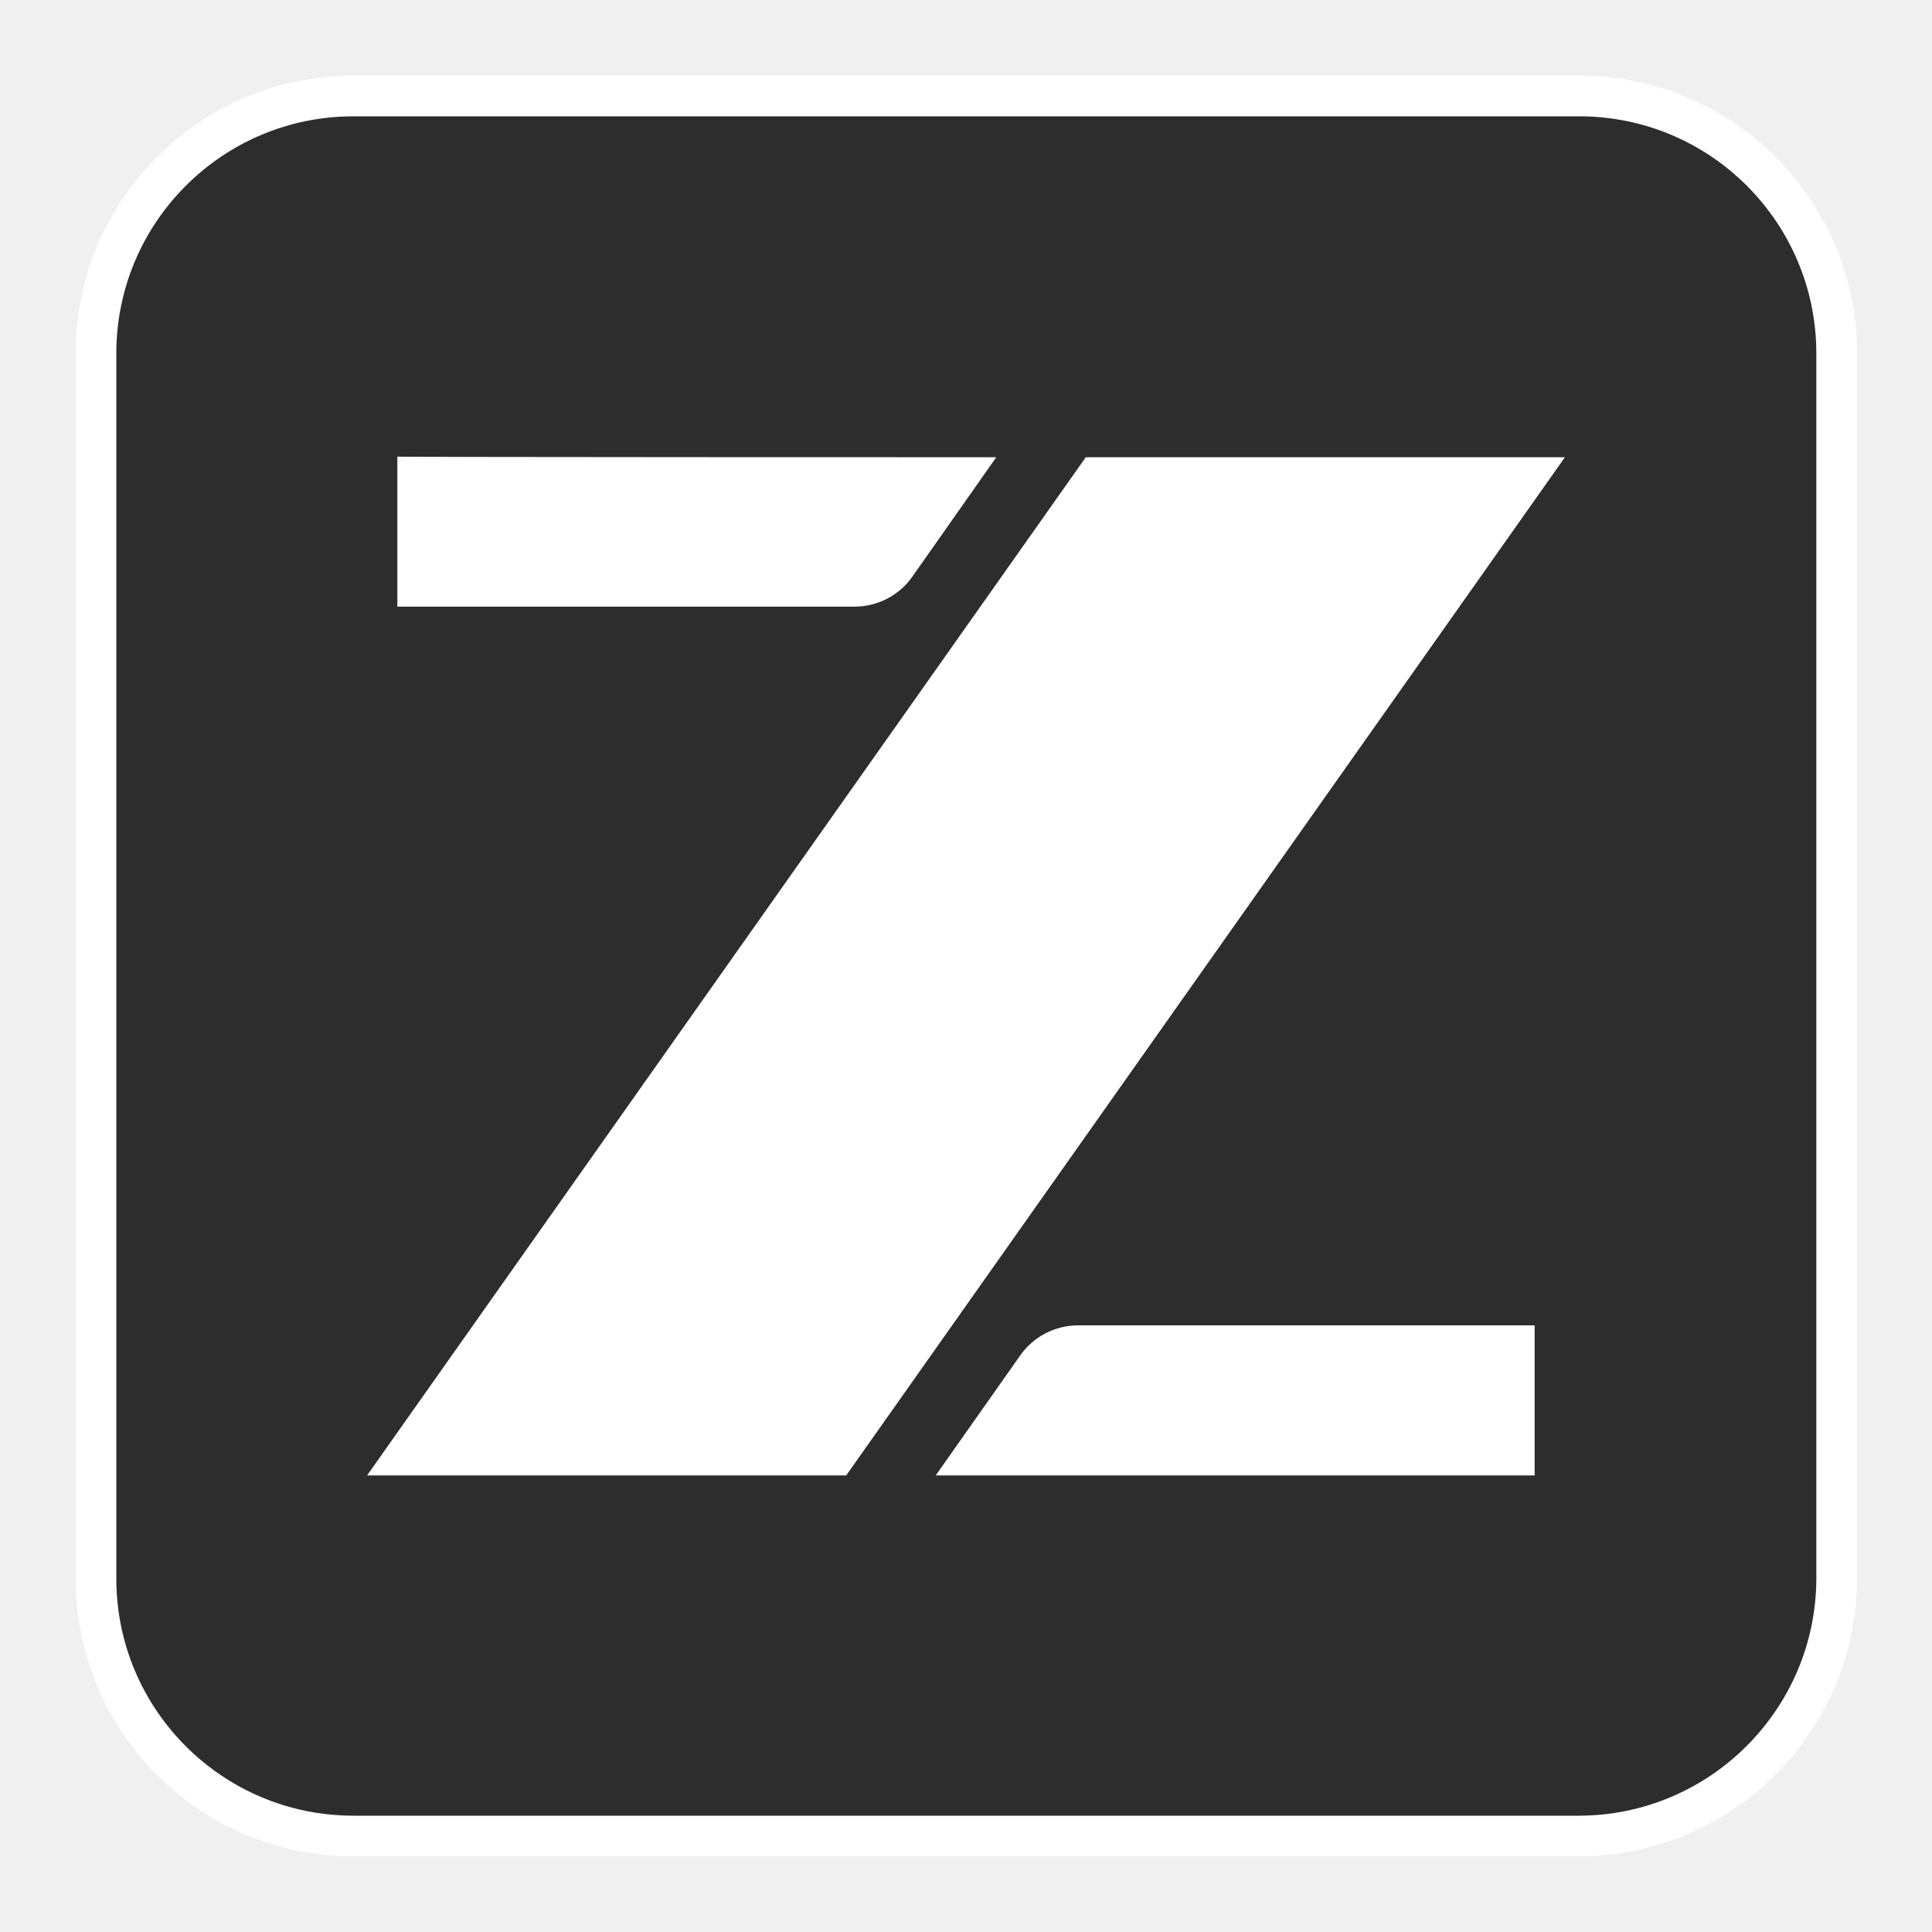
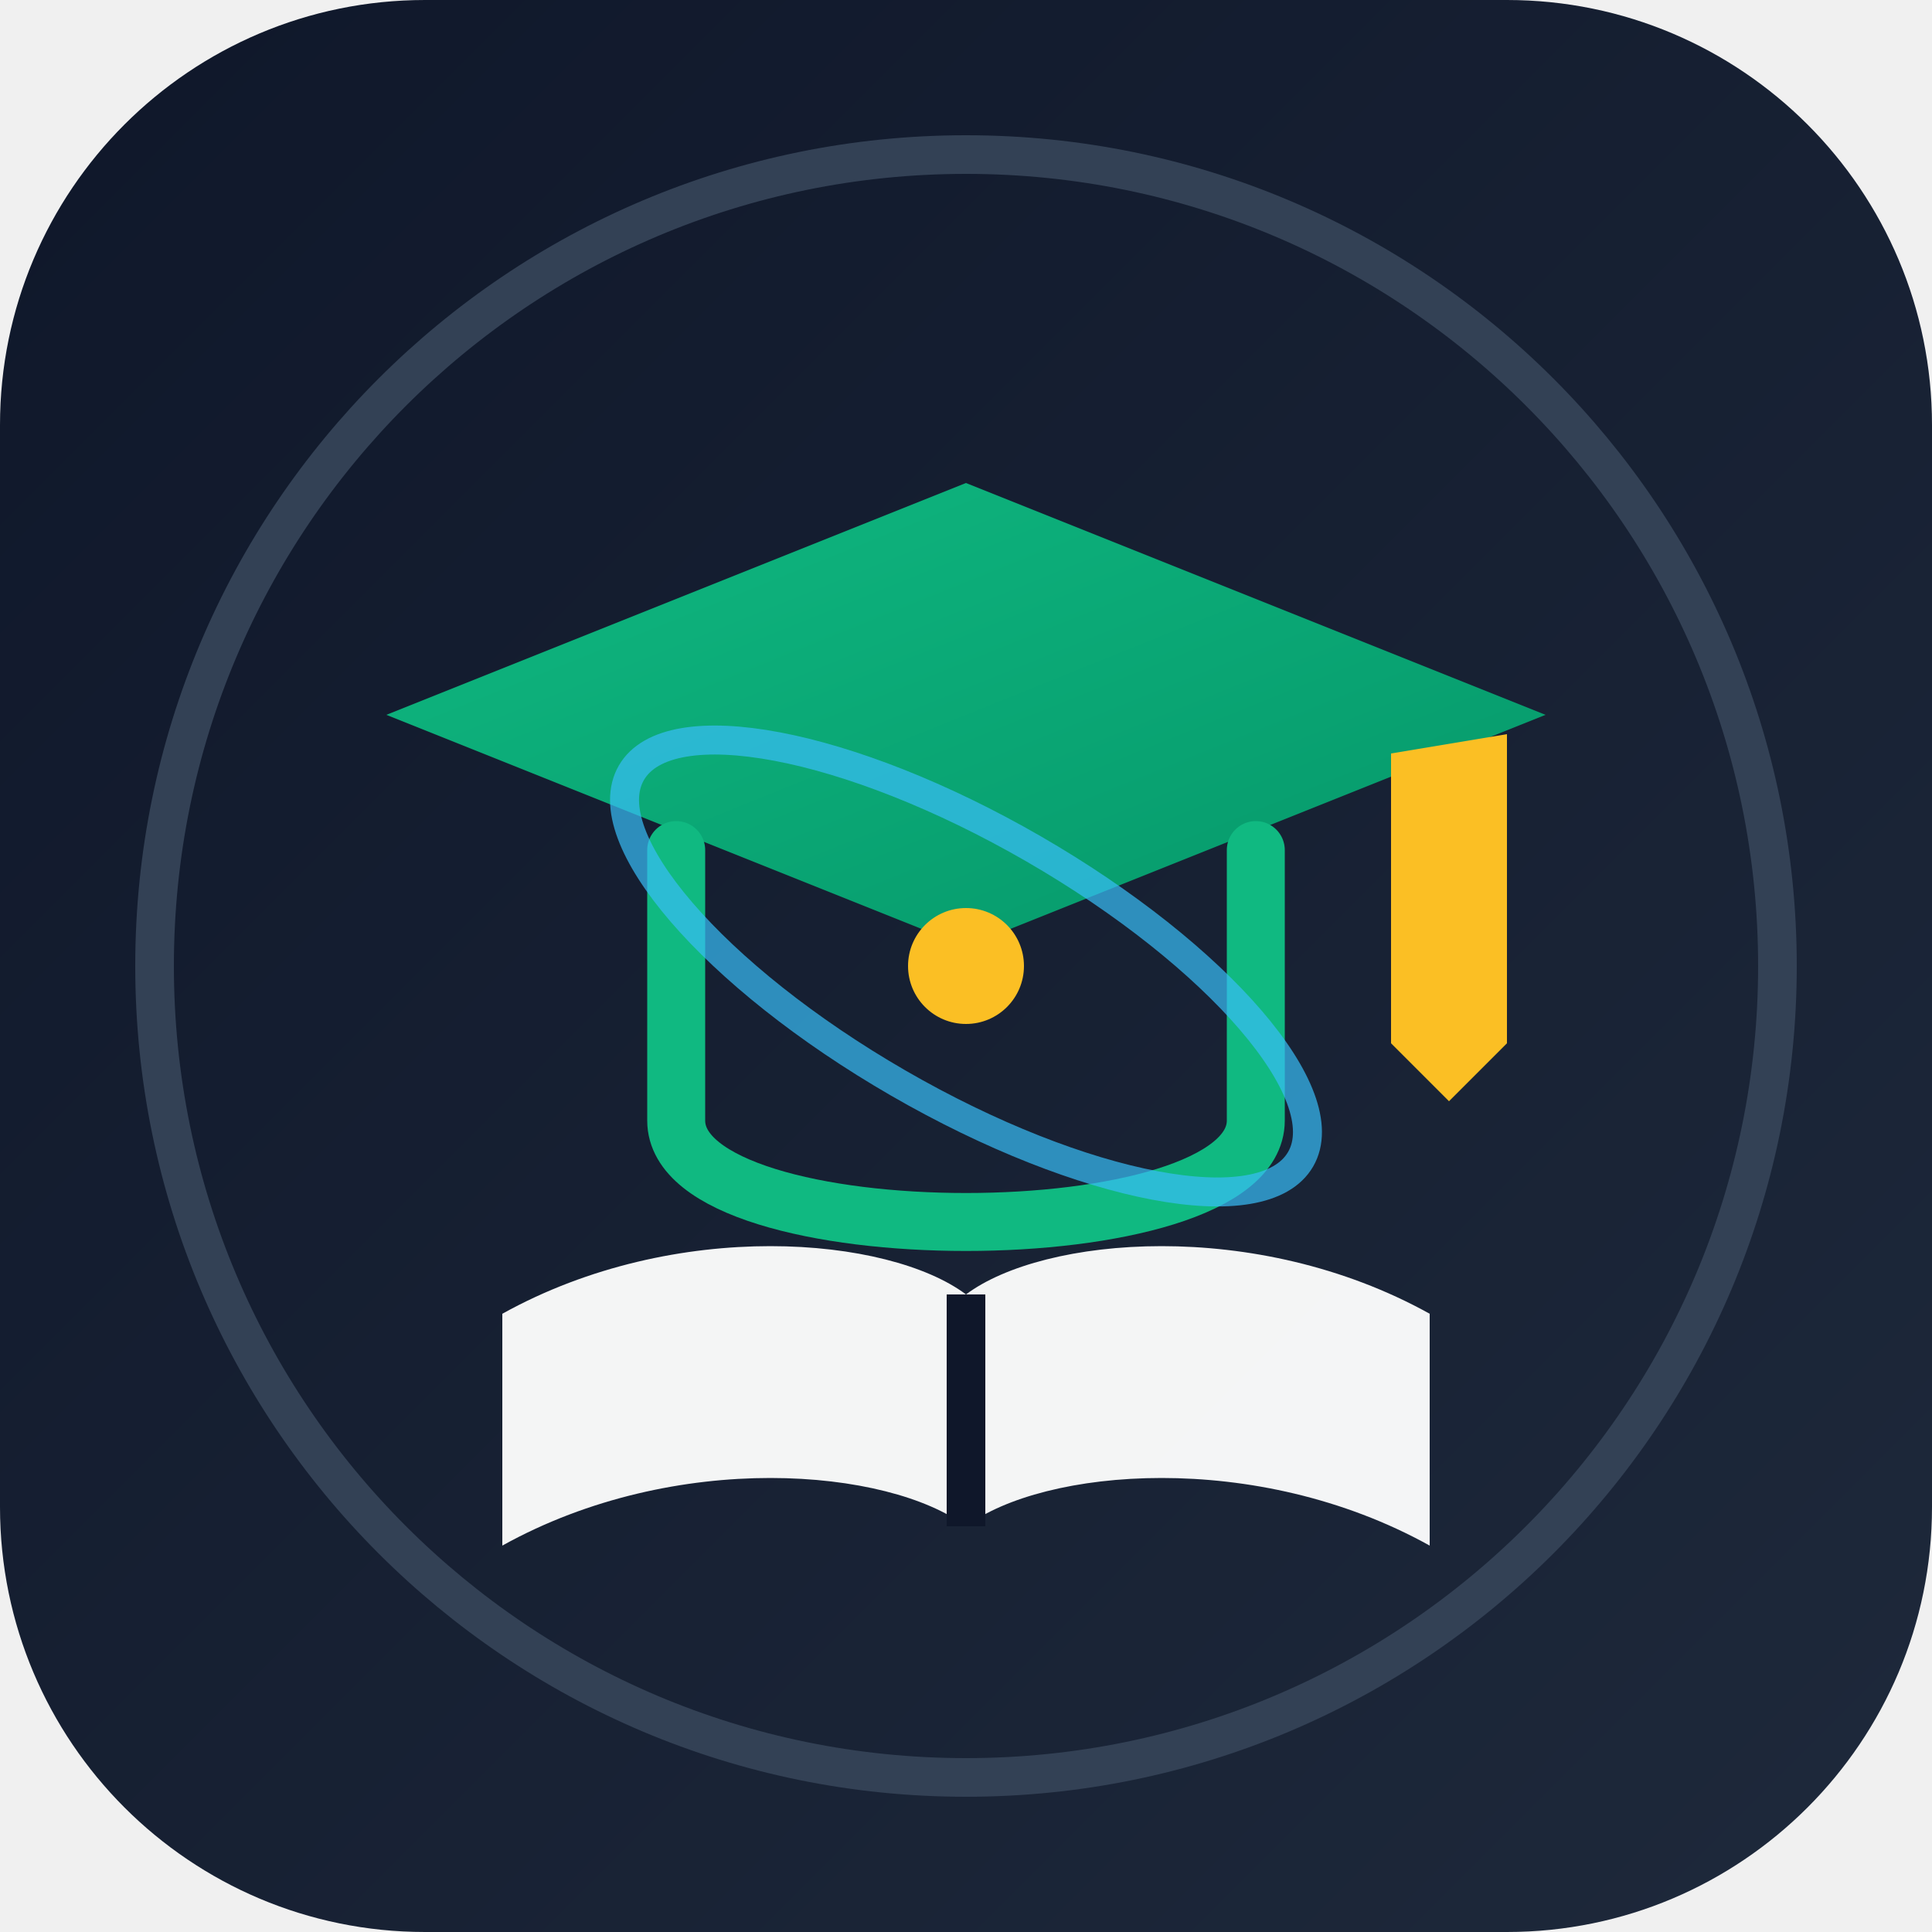
- <svg xmlns="http://www.w3.org/2000/svg" version="1.1" x="0px" y="0px" viewBox="0 0 30 30" style="enable-background:new 0 0 30 30;" xml:space="preserve">
+ <svg xmlns="http://www.w3.org/2000/svg" viewBox="0 0 100 100" width="100" height="100">
  <defs>
-     <style type="text/css">
-     .st194{fill:#2D2D2D;stroke:#FFFFFF;stroke-width:0.632;stroke-miterlimit:10;}
-     .st23{fill:#FFFFFF;}
- 
-     .z-breathe {
-       animation: breathe 2.5s ease-in-out infinite;
-     }
- 
-     @keyframes breathe {
-       0%, 100% { opacity: 0.7; }
-       50% { opacity: 1; }
-     }
-   </style>
+     <linearGradient id="grad" x1="0%" y1="0%" x2="100%" y2="100%">
+       <stop offset="0%" stop-color="#0f172a" />
+       <stop offset="100%" stop-color="#1e293b" />
+     </linearGradient>
+     <linearGradient id="accent" x1="0%" y1="0%" x2="100%" y2="100%">
+       <stop offset="0%" stop-color="#10b981" />
+       <stop offset="100%" stop-color="#059669" />
+     </linearGradient>
  </defs>
-   <g>
-     <path class="st194" d="M24.51,28.51H5.49c-2.21,0-4-1.79-4-4V5.49c0-2.21,1.79-4,4-4h19.03c2.21,0,4,1.79,4,4v19.03     C28.51,26.72,26.72,28.51,24.51,28.51z" />
-     <g class="z-breathe">
-       <path class="st23" d="M15.47,7.1l-1.3,1.85c-0.2,0.29-0.54,0.47-0.9,0.47h-7.1V7.09C6.16,7.1,15.47,7.1,15.47,7.1z" />
-       <polygon class="st23" points="24.3,7.1 13.14,22.91 5.7,22.91 16.86,7.1" />
-       <path class="st23" d="M14.53,22.91l1.31-1.86c0.2-0.29,0.54-0.47,0.9-0.47h7.09v2.33H14.53z" />
-     </g>
-   </g>
+   <rect width="100" height="100" rx="22" fill="url(#grad)" />
+   <circle cx="50" cy="50" r="42" fill="none" stroke="#334155" stroke-width="2" />
+   <path d="M50 25 L80 37 L50 49 L20 37 Z" fill="url(#accent)" />
+   <path d="M35 44 L35 58 C35 65 65 65 65 58 L65 44" fill="none" stroke="#10b981" stroke-width="3" stroke-linecap="round" />
+   <path d="M78 38 L78 54 L75 57 L72 54 L72 39" fill="#fbbf24" />
+   <path d="M26 68 C35 63 46 64 50 67 C54 64 65 63 74 68 L74 80 C65 75 54 76 50 79 C46 76 35 75 26 80 Z" fill="#ffffff" opacity="0.95" />
+   <line x1="50" y1="67" x2="50" y2="79" stroke="#0f172a" stroke-width="2" />
+   <ellipse cx="50" cy="50" rx="20" ry="7" fill="none" stroke="#38bdf8" stroke-width="1.5" transform="rotate(30 50 50)" opacity="0.7" />
+   <circle cx="50" cy="50" r="3" fill="#fbbf24" />
</svg>
